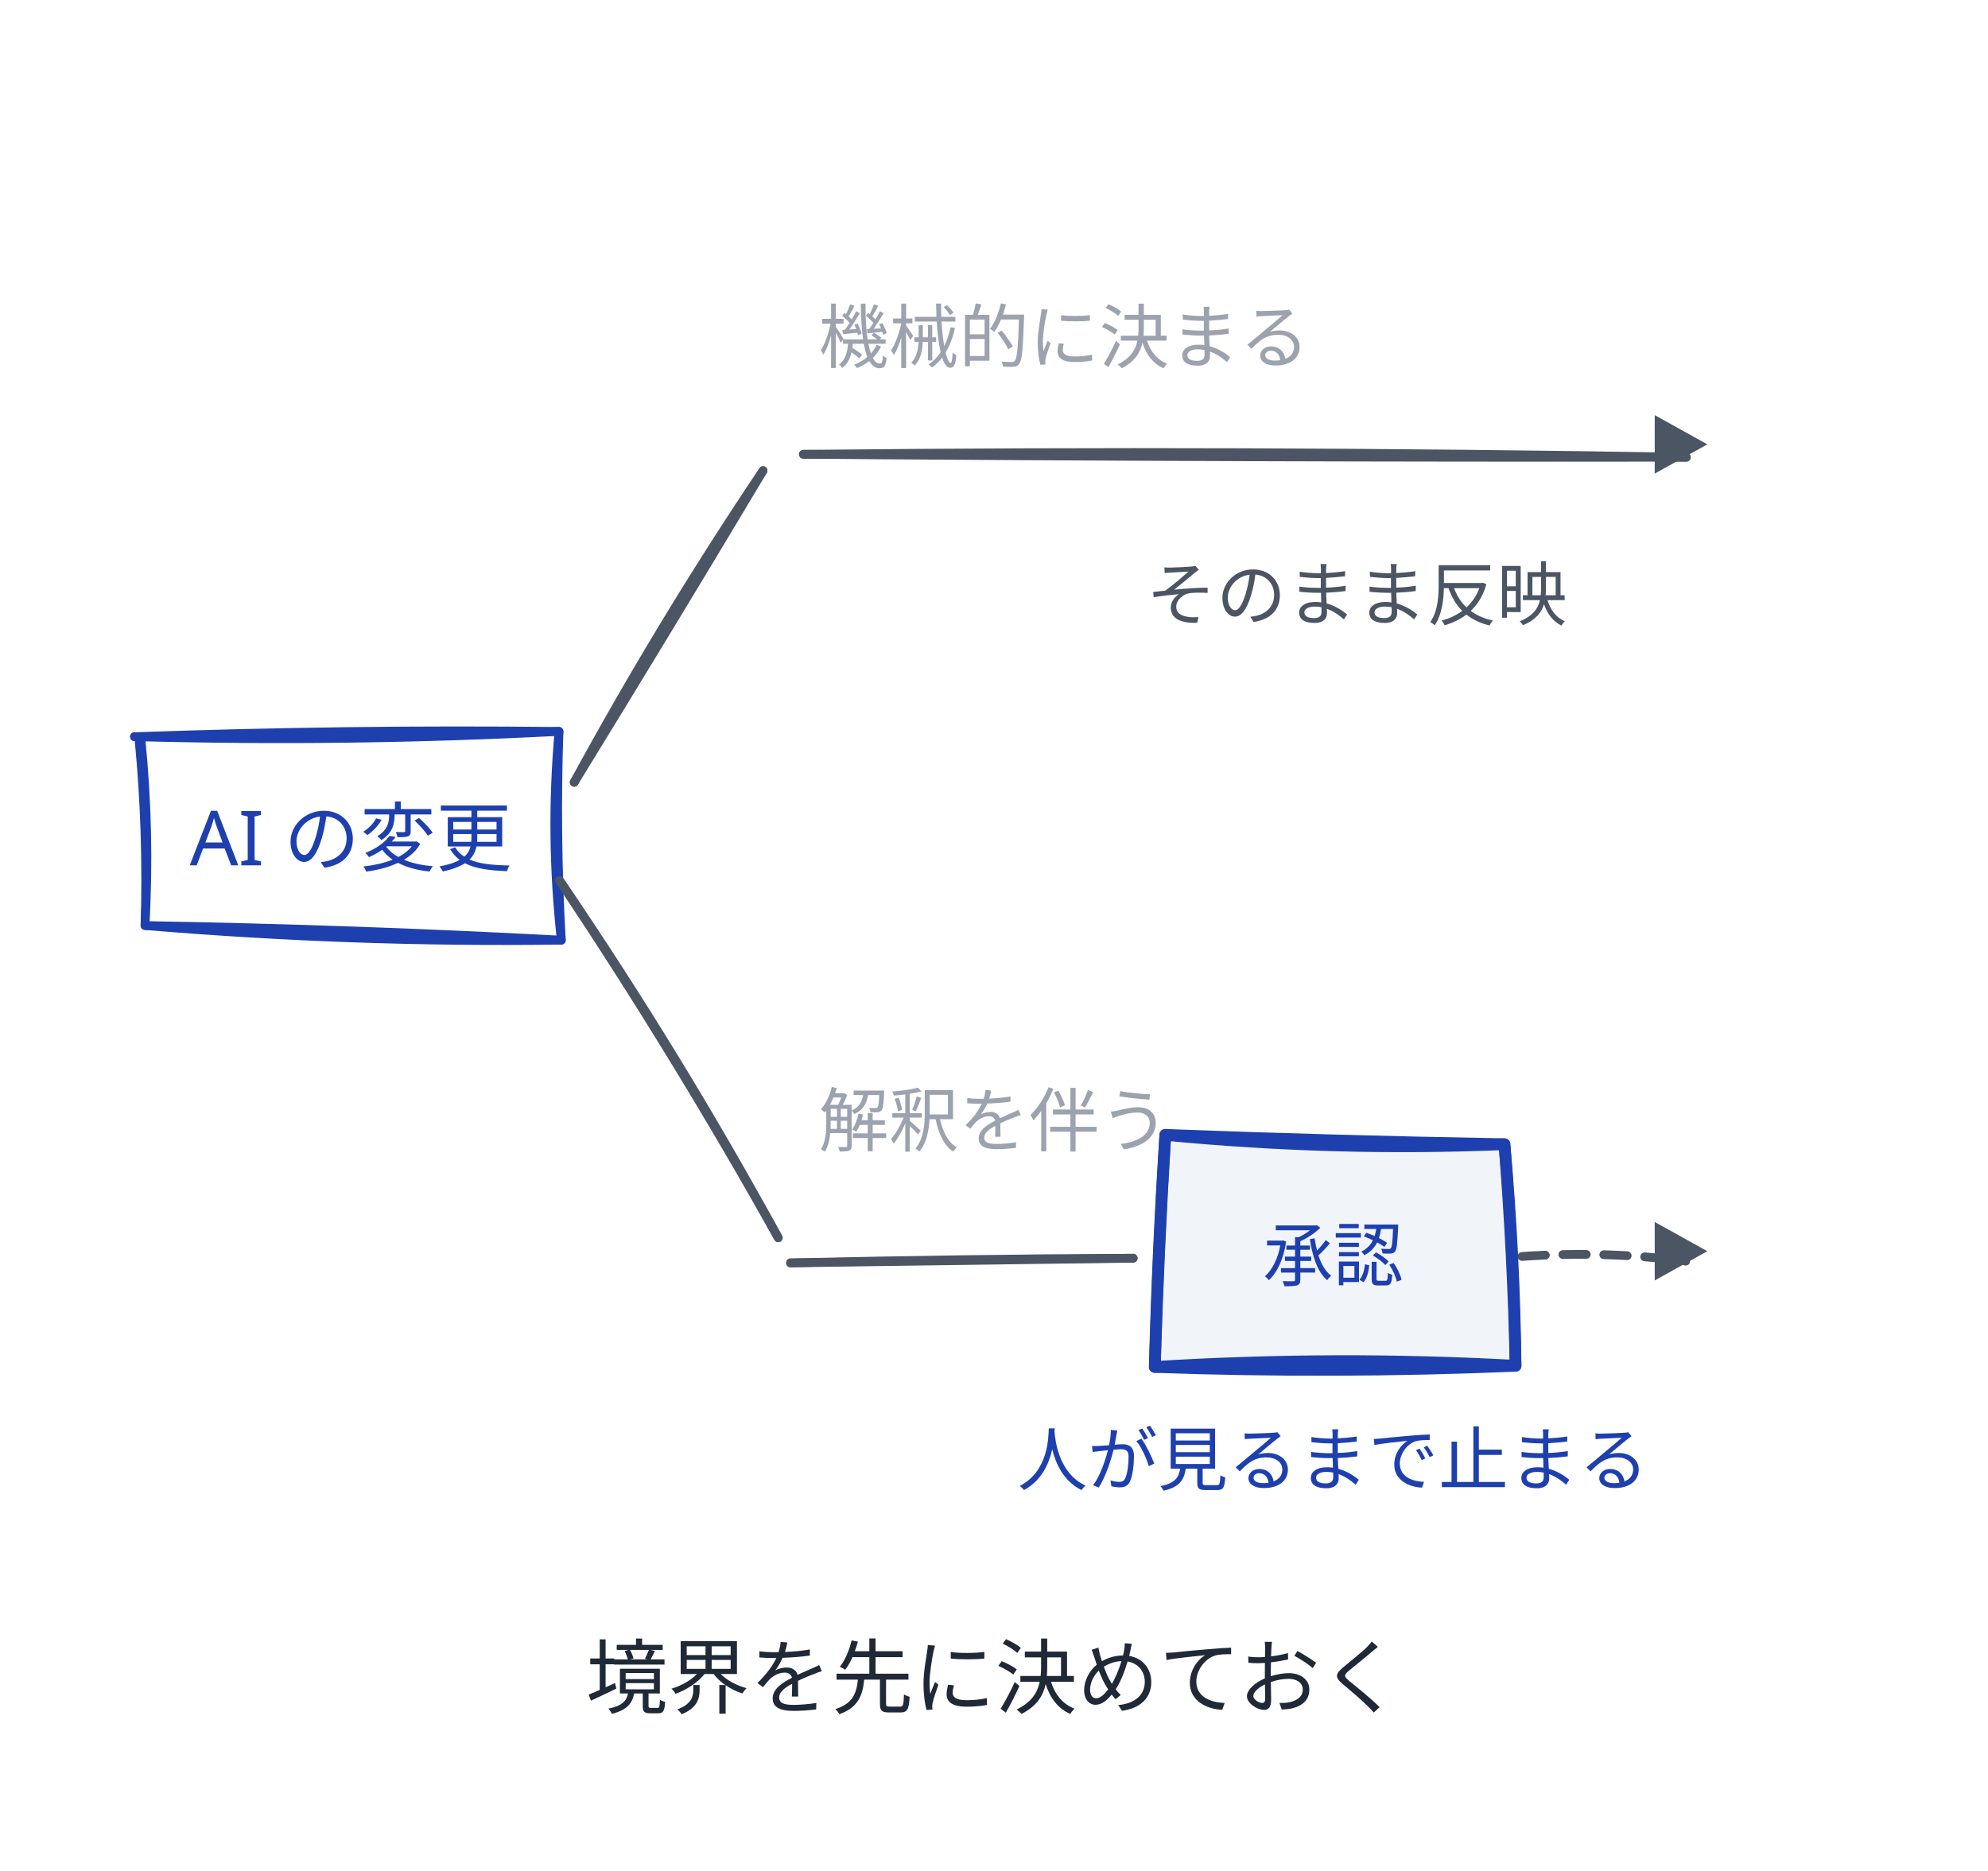
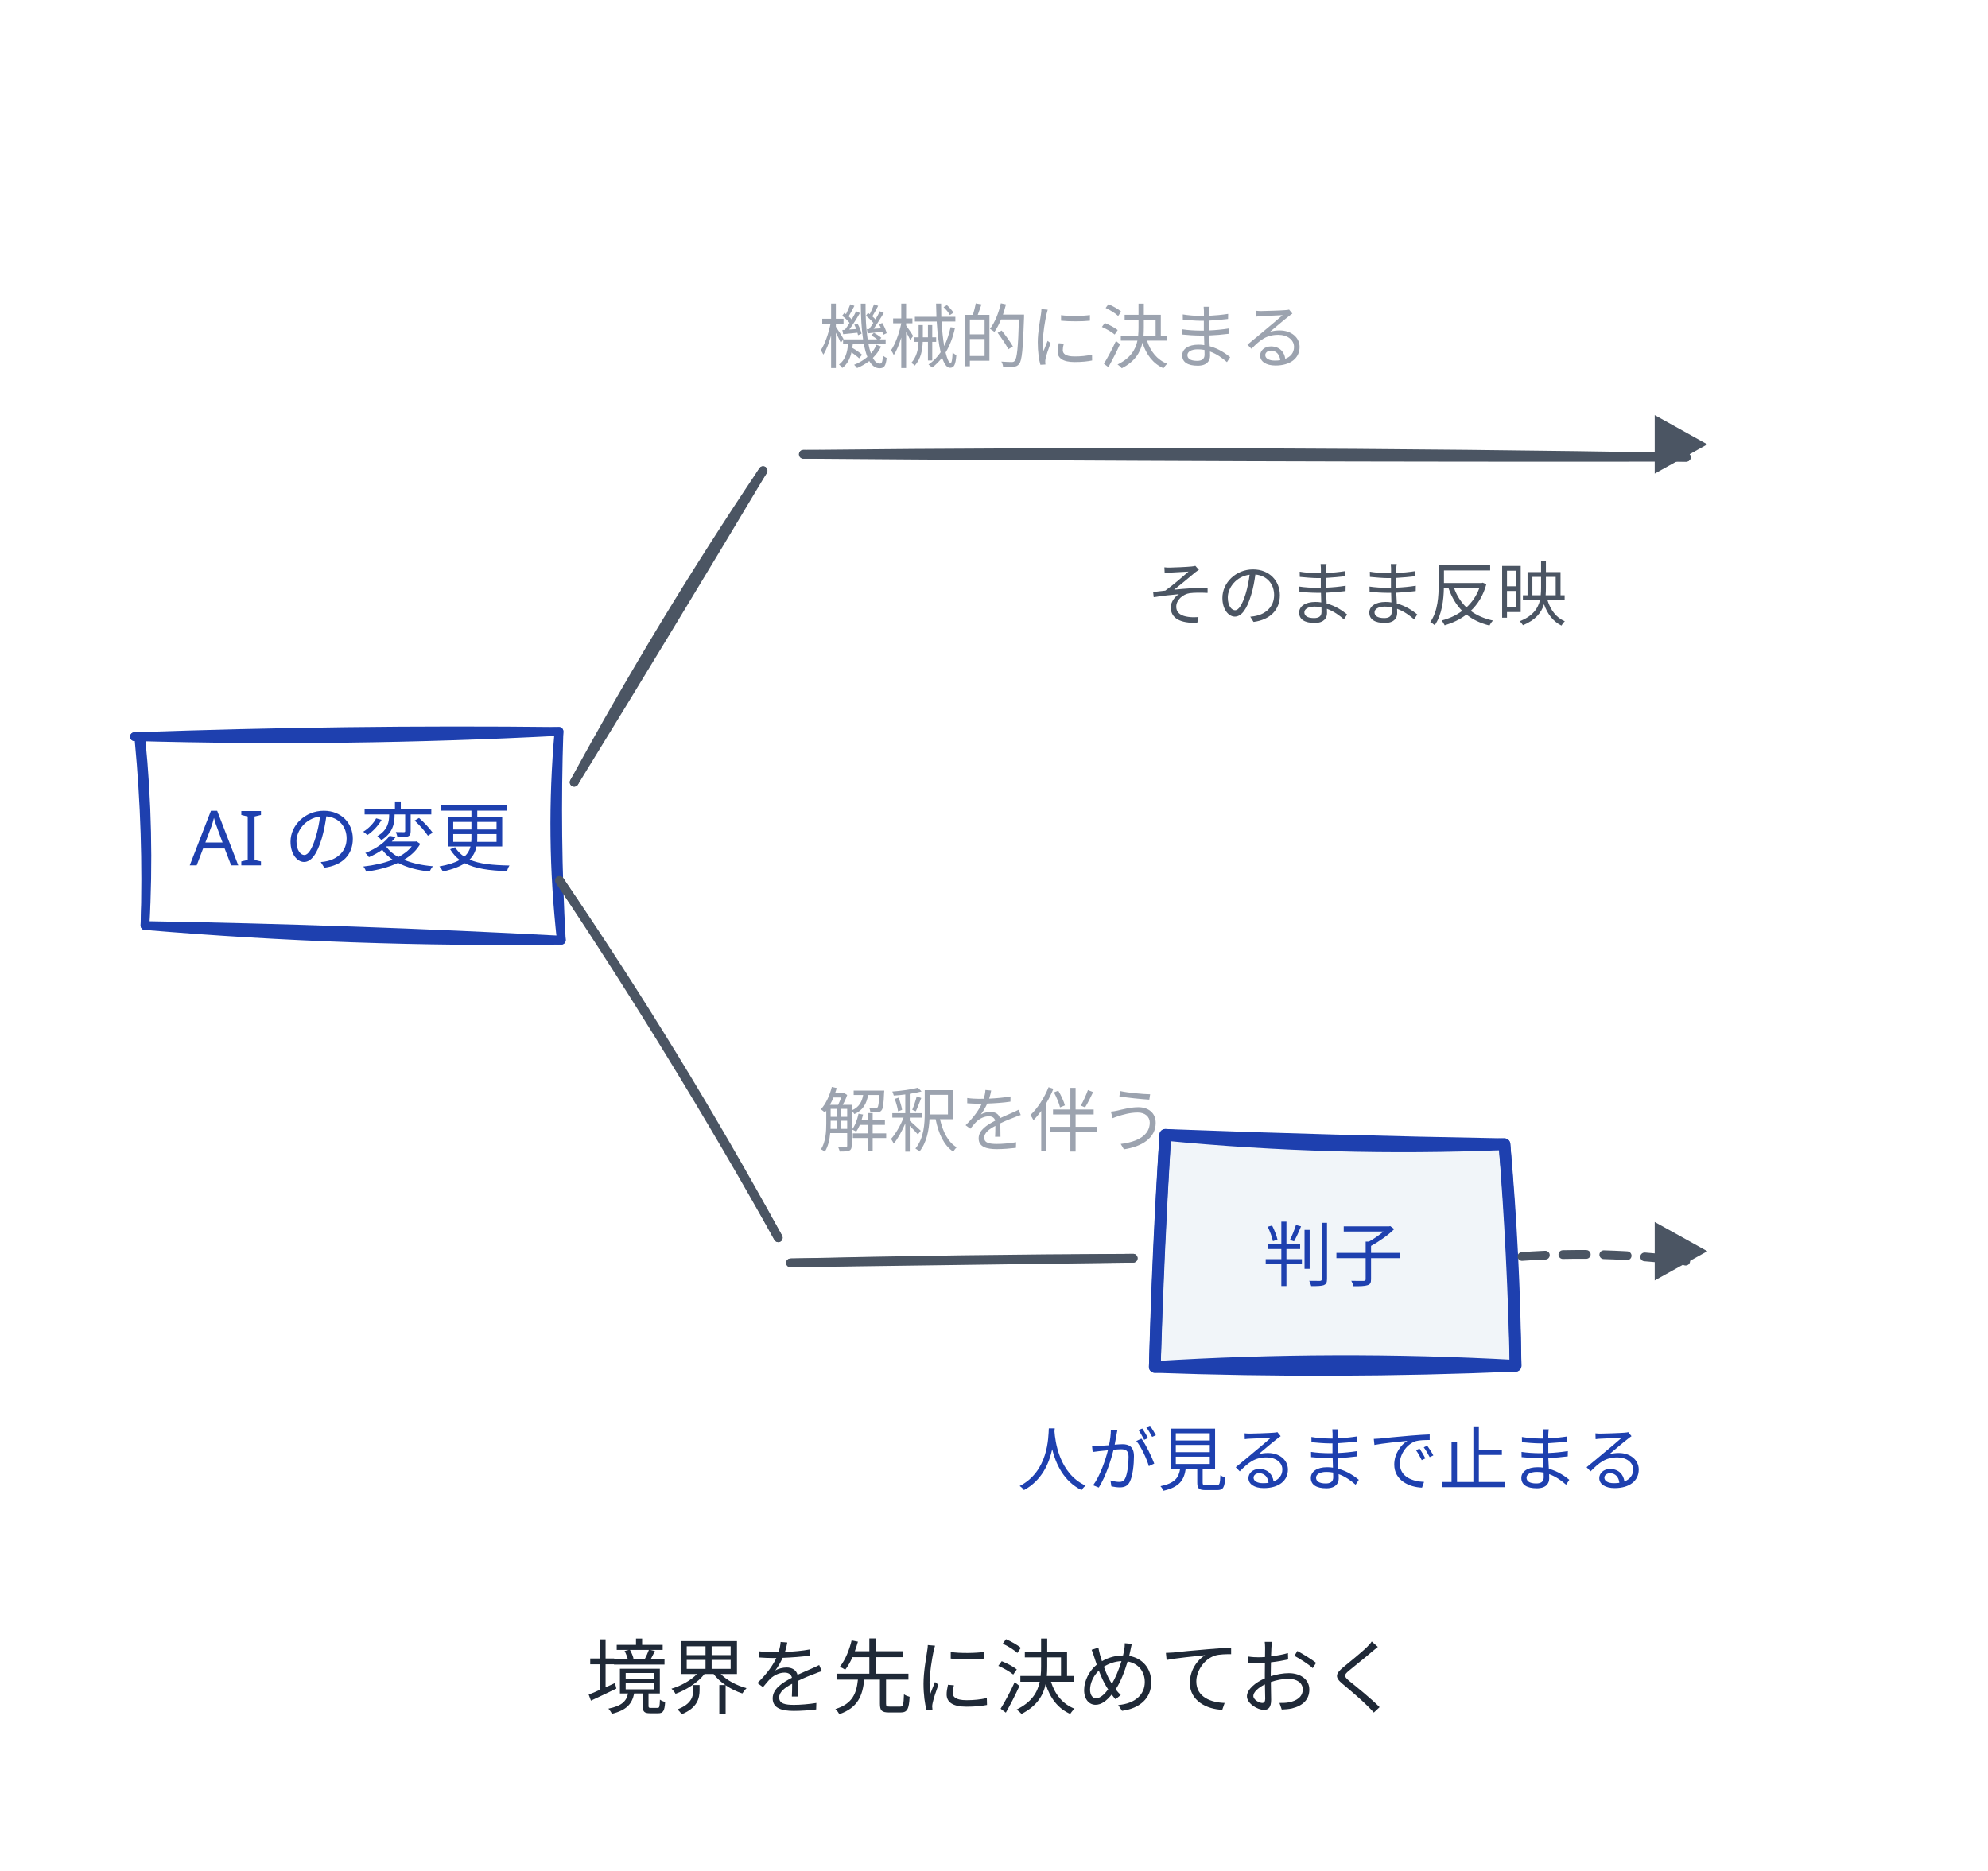
<svg xmlns="http://www.w3.org/2000/svg" width="340" height="320" viewBox="0 0 340 320" preserveAspectRatio="xMidYMid meet">
  <path d="M23 126 Q59.3 127 95.6 125.1 Q94 143 96 160.8 Q60.4 161.3 24.8 158.3 Q25.3 142.5 23.8 126.7" fill="none" stroke="#1E40AF" stroke-width="1.5" stroke-linejoin="round" stroke-linecap="round" />
  <path d="M23 126 Q59.3 124.7 95.6 125.1 Q95 143 96 160.8 Q60.4 158.9 24.8 158.3 Q25.7 142.3 24.1 126.4" fill="none" stroke="#1E40AF" stroke-width="1.5" stroke-linejoin="round" stroke-linecap="round" />
  <text x="60" y="148" text-anchor="middle" font-family="sans-serif" font-size="13" fill="#1E40AF">AI の変更</text>
  <path d="M98.2 133.8 Q114.5 107.3 130.5 80.5" fill="none" stroke="#4B5563" stroke-width="1.5" stroke-linejoin="round" stroke-linecap="round" />
  <path d="M98.2 133.8 Q113.1 106.4 130.5 80.5" fill="none" stroke="#4B5563" stroke-width="1.5" stroke-linejoin="round" stroke-linecap="round" />
  <path d="M95.7 150.6 Q115.9 180.2 133.1 211.7" fill="none" stroke="#4B5563" stroke-width="1.5" stroke-linejoin="round" stroke-linecap="round" />
  <path d="M95.7 150.6 Q115.6 180.4 133.1 211.7" fill="none" stroke="#4B5563" stroke-width="1.5" stroke-linejoin="round" stroke-linecap="round" />
  <text x="140" y="62" font-family="sans-serif" font-size="12" fill="#9CA3AF">機械的に決まる</text>
  <path d="M137.4 77.7 Q212.9 78.3 288.4 78.2" fill="none" stroke="#4B5563" stroke-width="1.5" stroke-linejoin="round" stroke-linecap="round" />
  <path d="M137.4 77.7 Q212.9 76.9 288.4 78.2" fill="none" stroke="#4B5563" stroke-width="1.5" stroke-linejoin="round" stroke-linecap="round" />
  <path d="M292 76 l-9 -5 l0 10 z" fill="#4B5563" />
  <text x="196" y="106" font-family="sans-serif" font-size="12" fill="#4B5563">そのまま反映</text>
  <text x="140" y="196" font-family="sans-serif" font-size="12" fill="#9CA3AF">解釈を伴う</text>
  <path d="M135.2 216 Q164.5 215.3 193.8 215.2" fill="none" stroke="#4B5563" stroke-width="1.5" stroke-linejoin="round" stroke-linecap="round" />
  <path d="M135.2 216 Q164.5 215.6 193.8 215.2" fill="none" stroke="#4B5563" stroke-width="1.5" stroke-linejoin="round" stroke-linecap="round" />
  <path d="M199.3 194.1 Q228.3 195.2 257.3 195.7 Q258.8 214.6 259.2 233.6 Q228.3 231.9 197.5 233.8 Q198 214 199.3 194.1 Z" fill="#F1F5F9" stroke="#1E40AF" stroke-width="2" stroke-linejoin="round" stroke-linecap="round" />
  <path d="M199.3 194.1 Q228.2 196.9 257.3 195.7 Q259 214.6 259.2 233.6 Q228.3 234.9 197.5 233.8 Q198.1 214 199.3 194.1 Z" fill="none" stroke="#1E40AF" stroke-width="2" stroke-linejoin="round" stroke-linecap="round" />
-   <text x="228" y="219" text-anchor="middle" font-family="sans-serif" font-size="12" fill="#1E40AF">承認</text>
+   <text x="228" y="219" text-anchor="middle" font-family="sans-serif" font-size="12" fill="#1E40AF">判子</text>
  <path d="M260.3 214.9 Q274.4 213.9 288.3 215.7" fill="none" stroke="#4B5563" stroke-width="1.5" stroke-dasharray="4 3" stroke-linejoin="round" stroke-linecap="round" />
  <path d="M292 214 l-9 -5 l0 10 z" fill="#4B5563" />
  <text x="228" y="254" text-anchor="middle" font-family="sans-serif" font-size="12" fill="#1E40AF">人が見るまで止まる</text>
  <text x="170" y="292" text-anchor="middle" font-family="sans-serif" font-size="14" fill="#1F2937">境界を先に決めておく</text>
</svg>
